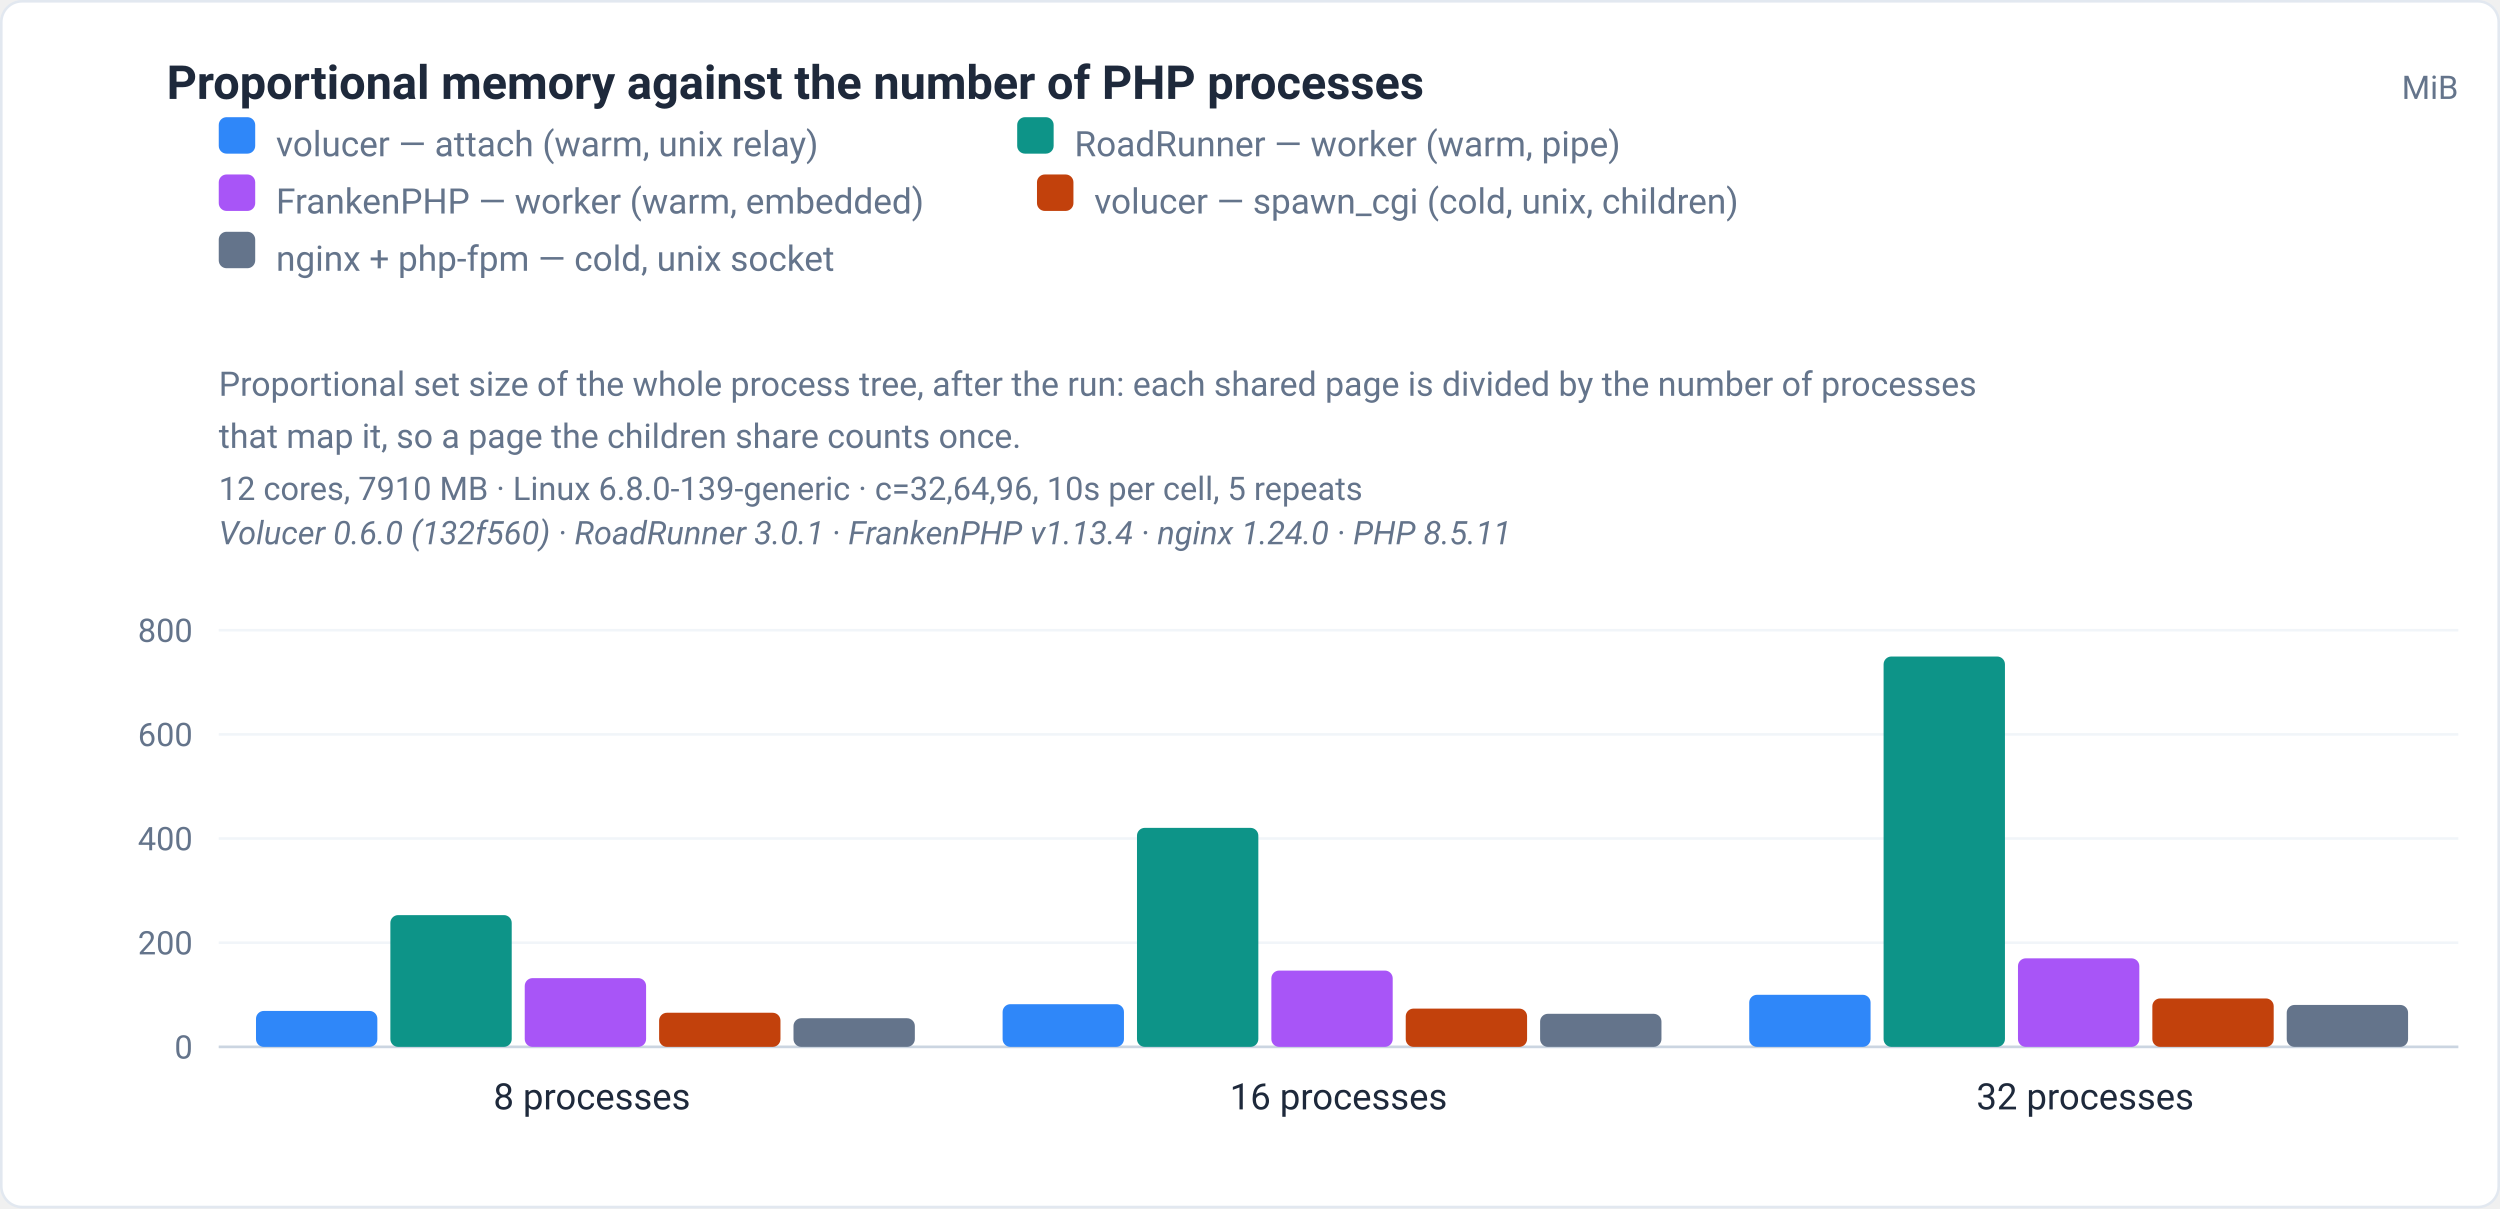
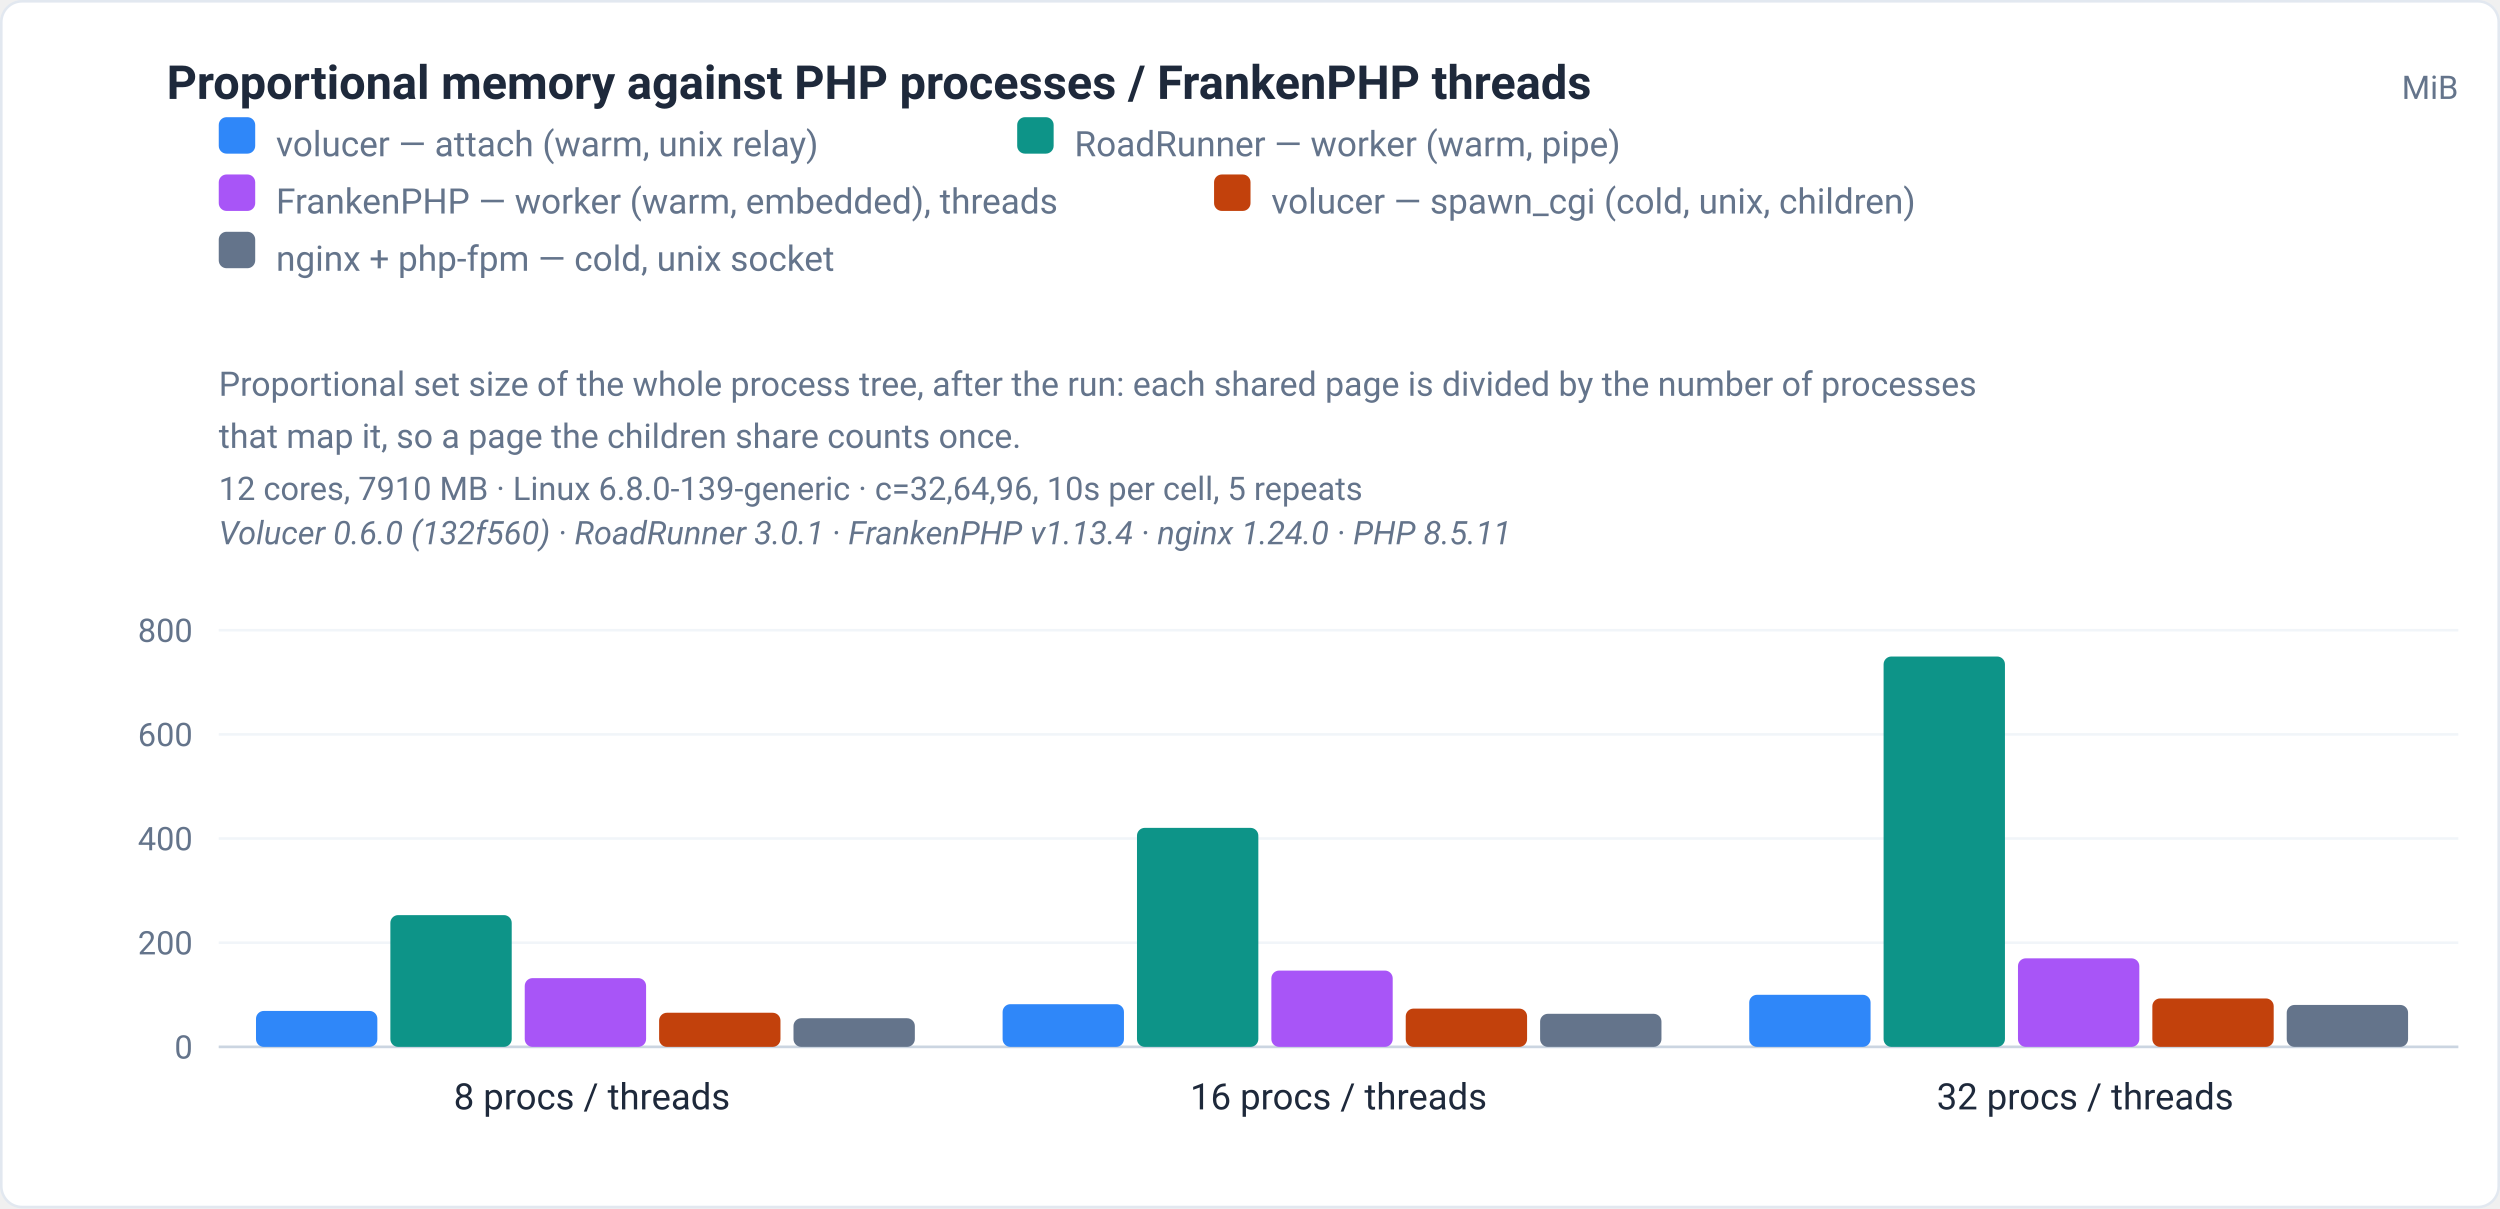
- <svg xmlns="http://www.w3.org/2000/svg" width="960" height="464" viewBox="0 0 960 464" role="img" aria-label="Proportional memory against the number of PHP processes">
+ <svg xmlns="http://www.w3.org/2000/svg" width="960" height="464" viewBox="0 0 960 464" role="img" aria-label="Proportional memory against PHP processes / FrankenPHP threads">
  <rect x="0.5" y="0.5" width="959" height="463" rx="8" fill="#ffffff" stroke="#e2e8f0" />
-   <text x="64.0" y="38.0" font-family="-apple-system,BlinkMacSystemFont,'Segoe UI',Roboto,Helvetica,Arial,sans-serif" font-size="18" fill="#1e293b" text-anchor="start" font-weight="600">Proportional memory against the number of PHP processes</text>
+   <text x="64.0" y="38.0" font-family="-apple-system,BlinkMacSystemFont,'Segoe UI',Roboto,Helvetica,Arial,sans-serif" font-size="18" fill="#1e293b" text-anchor="start" font-weight="600">Proportional memory against PHP processes / FrankenPHP threads</text>
  <rect x="84.0" y="45.0" width="14" height="14" rx="3" fill="#2F87F9" />
  <text x="106.0" y="60.0" font-family="-apple-system,BlinkMacSystemFont,'Segoe UI',Roboto,Helvetica,Arial,sans-serif" font-size="13.5" fill="#64748b" text-anchor="start" font-weight="normal">volucer — attach (warm, unix relay)</text>
  <rect x="390.6" y="45.0" width="14" height="14" rx="3" fill="#0d9488" />
  <text x="412.6" y="60.0" font-family="-apple-system,BlinkMacSystemFont,'Segoe UI',Roboto,Helvetica,Arial,sans-serif" font-size="13.5" fill="#64748b" text-anchor="start" font-weight="normal">RoadRunner — worker (warm, pipe)</text>
  <rect x="84.0" y="67.0" width="14" height="14" rx="3" fill="#a855f7" />
-   <text x="106.0" y="82.0" font-family="-apple-system,BlinkMacSystemFont,'Segoe UI',Roboto,Helvetica,Arial,sans-serif" font-size="13.5" fill="#64748b" text-anchor="start" font-weight="normal">FrankenPHP — worker (warm, embedded)</text>
-   <rect x="398.2" y="67.0" width="14" height="14" rx="3" fill="#c2410c" />
-   <text x="420.2" y="82.0" font-family="-apple-system,BlinkMacSystemFont,'Segoe UI',Roboto,Helvetica,Arial,sans-serif" font-size="13.5" fill="#64748b" text-anchor="start" font-weight="normal">volucer — spawn_cgi (cold, unix, children)</text>
+   <text x="106.0" y="82.0" font-family="-apple-system,BlinkMacSystemFont,'Segoe UI',Roboto,Helvetica,Arial,sans-serif" font-size="13.5" fill="#64748b" text-anchor="start" font-weight="normal">FrankenPHP — worker (warm, embedded), threads</text>
+   <rect x="466.2" y="67.0" width="14" height="14" rx="3" fill="#c2410c" />
+   <text x="488.2" y="82.0" font-family="-apple-system,BlinkMacSystemFont,'Segoe UI',Roboto,Helvetica,Arial,sans-serif" font-size="13.5" fill="#64748b" text-anchor="start" font-weight="normal">volucer — spawn_cgi (cold, unix, children)</text>
  <rect x="84.0" y="89.0" width="14" height="14" rx="3" fill="#64748b" />
  <text x="106.0" y="104.0" font-family="-apple-system,BlinkMacSystemFont,'Segoe UI',Roboto,Helvetica,Arial,sans-serif" font-size="13.5" fill="#64748b" text-anchor="start" font-weight="normal">nginx + php-fpm — cold, unix socket</text>
  <text x="84.0" y="152.0" font-family="-apple-system,BlinkMacSystemFont,'Segoe UI',Roboto,Helvetica,Arial,sans-serif" font-size="13.0" fill="#64748b" text-anchor="start" font-weight="normal">Proportional set size of the whole process tree, after the run: each shared page is divided by the number of processes</text>
  <text x="84.0" y="172.0" font-family="-apple-system,BlinkMacSystemFont,'Segoe UI',Roboto,Helvetica,Arial,sans-serif" font-size="13.0" fill="#64748b" text-anchor="start" font-weight="normal">that map it, so a page the children share counts once.</text>
  <text x="84.0" y="192.0" font-family="-apple-system,BlinkMacSystemFont,'Segoe UI',Roboto,Helvetica,Arial,sans-serif" font-size="12.5" fill="#64748b" text-anchor="start" font-weight="normal">12 cores, 7910 MB · Linux 6.8.0-139-generic · c=32,64,96, 10s per cell, 5 repeats</text>
  <text x="84.0" y="209.0" font-family="-apple-system,BlinkMacSystemFont,'Segoe UI',Roboto,Helvetica,Arial,sans-serif" font-size="12.5" fill="#64748b" text-anchor="start" font-weight="normal" font-style="italic">Volucer 0.6.0 (132f560) · RoadRunner 3.0.1 · FrankenPHP v1.13.4 · nginx 1.24.0 · PHP 8.5.11</text>
  <line x1="84" y1="402.0" x2="944" y2="402.0" stroke="#f1f5f9" stroke-width="1" />
  <text x="74.0" y="406.5" font-family="-apple-system,BlinkMacSystemFont,'Segoe UI',Roboto,Helvetica,Arial,sans-serif" font-size="12.5" fill="#64748b" text-anchor="end" font-weight="normal">0</text>
  <line x1="84" y1="362.0" x2="944" y2="362.0" stroke="#f1f5f9" stroke-width="1" />
  <text x="74.0" y="366.5" font-family="-apple-system,BlinkMacSystemFont,'Segoe UI',Roboto,Helvetica,Arial,sans-serif" font-size="12.5" fill="#64748b" text-anchor="end" font-weight="normal">200</text>
  <line x1="84" y1="322.0" x2="944" y2="322.0" stroke="#f1f5f9" stroke-width="1" />
  <text x="74.0" y="326.5" font-family="-apple-system,BlinkMacSystemFont,'Segoe UI',Roboto,Helvetica,Arial,sans-serif" font-size="12.5" fill="#64748b" text-anchor="end" font-weight="normal">400</text>
  <line x1="84" y1="282.0" x2="944" y2="282.0" stroke="#f1f5f9" stroke-width="1" />
  <text x="74.0" y="286.5" font-family="-apple-system,BlinkMacSystemFont,'Segoe UI',Roboto,Helvetica,Arial,sans-serif" font-size="12.5" fill="#64748b" text-anchor="end" font-weight="normal">600</text>
  <line x1="84" y1="242.0" x2="944" y2="242.0" stroke="#f1f5f9" stroke-width="1" />
  <text x="74.0" y="246.5" font-family="-apple-system,BlinkMacSystemFont,'Segoe UI',Roboto,Helvetica,Arial,sans-serif" font-size="12.5" fill="#64748b" text-anchor="end" font-weight="normal">800</text>
  <line x1="84" y1="402" x2="944" y2="402" stroke="#cbd5e1" stroke-width="1" />
  <rect x="98.3" y="388.2" width="46.6" height="13.8" rx="3" fill="#2F87F9" />
  <rect x="149.9" y="351.4" width="46.6" height="50.6" rx="3" fill="#0d9488" />
  <rect x="201.5" y="375.6" width="46.6" height="26.4" rx="3" fill="#a855f7" />
  <rect x="253.1" y="388.9" width="46.6" height="13.1" rx="3" fill="#c2410c" />
  <rect x="304.7" y="391.0" width="46.6" height="11.0" rx="3" fill="#64748b" />
-   <text x="227.3" y="426.0" font-family="-apple-system,BlinkMacSystemFont,'Segoe UI',Roboto,Helvetica,Arial,sans-serif" font-size="14.0" fill="#1e293b" text-anchor="middle" font-weight="normal">8 processes</text>
+   <text x="227.3" y="426.0" font-family="-apple-system,BlinkMacSystemFont,'Segoe UI',Roboto,Helvetica,Arial,sans-serif" font-size="14.0" fill="#1e293b" text-anchor="middle" font-weight="normal">8 procs / threads</text>
  <rect x="385.0" y="385.6" width="46.6" height="16.4" rx="3" fill="#2F87F9" />
  <rect x="436.6" y="317.9" width="46.6" height="84.1" rx="3" fill="#0d9488" />
  <rect x="488.2" y="372.7" width="46.6" height="29.3" rx="3" fill="#a855f7" />
  <rect x="539.8" y="387.3" width="46.6" height="14.7" rx="3" fill="#c2410c" />
  <rect x="591.4" y="389.3" width="46.6" height="12.7" rx="3" fill="#64748b" />
-   <text x="514.0" y="426.0" font-family="-apple-system,BlinkMacSystemFont,'Segoe UI',Roboto,Helvetica,Arial,sans-serif" font-size="14.0" fill="#1e293b" text-anchor="middle" font-weight="normal">16 processes</text>
+   <text x="514.0" y="426.0" font-family="-apple-system,BlinkMacSystemFont,'Segoe UI',Roboto,Helvetica,Arial,sans-serif" font-size="14.0" fill="#1e293b" text-anchor="middle" font-weight="normal">16 procs / threads</text>
  <rect x="671.7" y="382.0" width="46.6" height="20.0" rx="3" fill="#2F87F9" />
  <rect x="723.3" y="252.1" width="46.6" height="149.9" rx="3" fill="#0d9488" />
  <rect x="774.9" y="368.0" width="46.6" height="34.0" rx="3" fill="#a855f7" />
  <rect x="826.5" y="383.4" width="46.6" height="18.6" rx="3" fill="#c2410c" />
  <rect x="878.1" y="385.9" width="46.6" height="16.1" rx="3" fill="#64748b" />
-   <text x="800.7" y="426.0" font-family="-apple-system,BlinkMacSystemFont,'Segoe UI',Roboto,Helvetica,Arial,sans-serif" font-size="14.0" fill="#1e293b" text-anchor="middle" font-weight="normal">32 processes</text>
+   <text x="800.7" y="426.0" font-family="-apple-system,BlinkMacSystemFont,'Segoe UI',Roboto,Helvetica,Arial,sans-serif" font-size="14.0" fill="#1e293b" text-anchor="middle" font-weight="normal">32 procs / threads</text>
  <text x="944.0" y="38.0" font-family="-apple-system,BlinkMacSystemFont,'Segoe UI',Roboto,Helvetica,Arial,sans-serif" font-size="12.5" fill="#64748b" text-anchor="end" font-weight="normal">MiB</text>
</svg>
